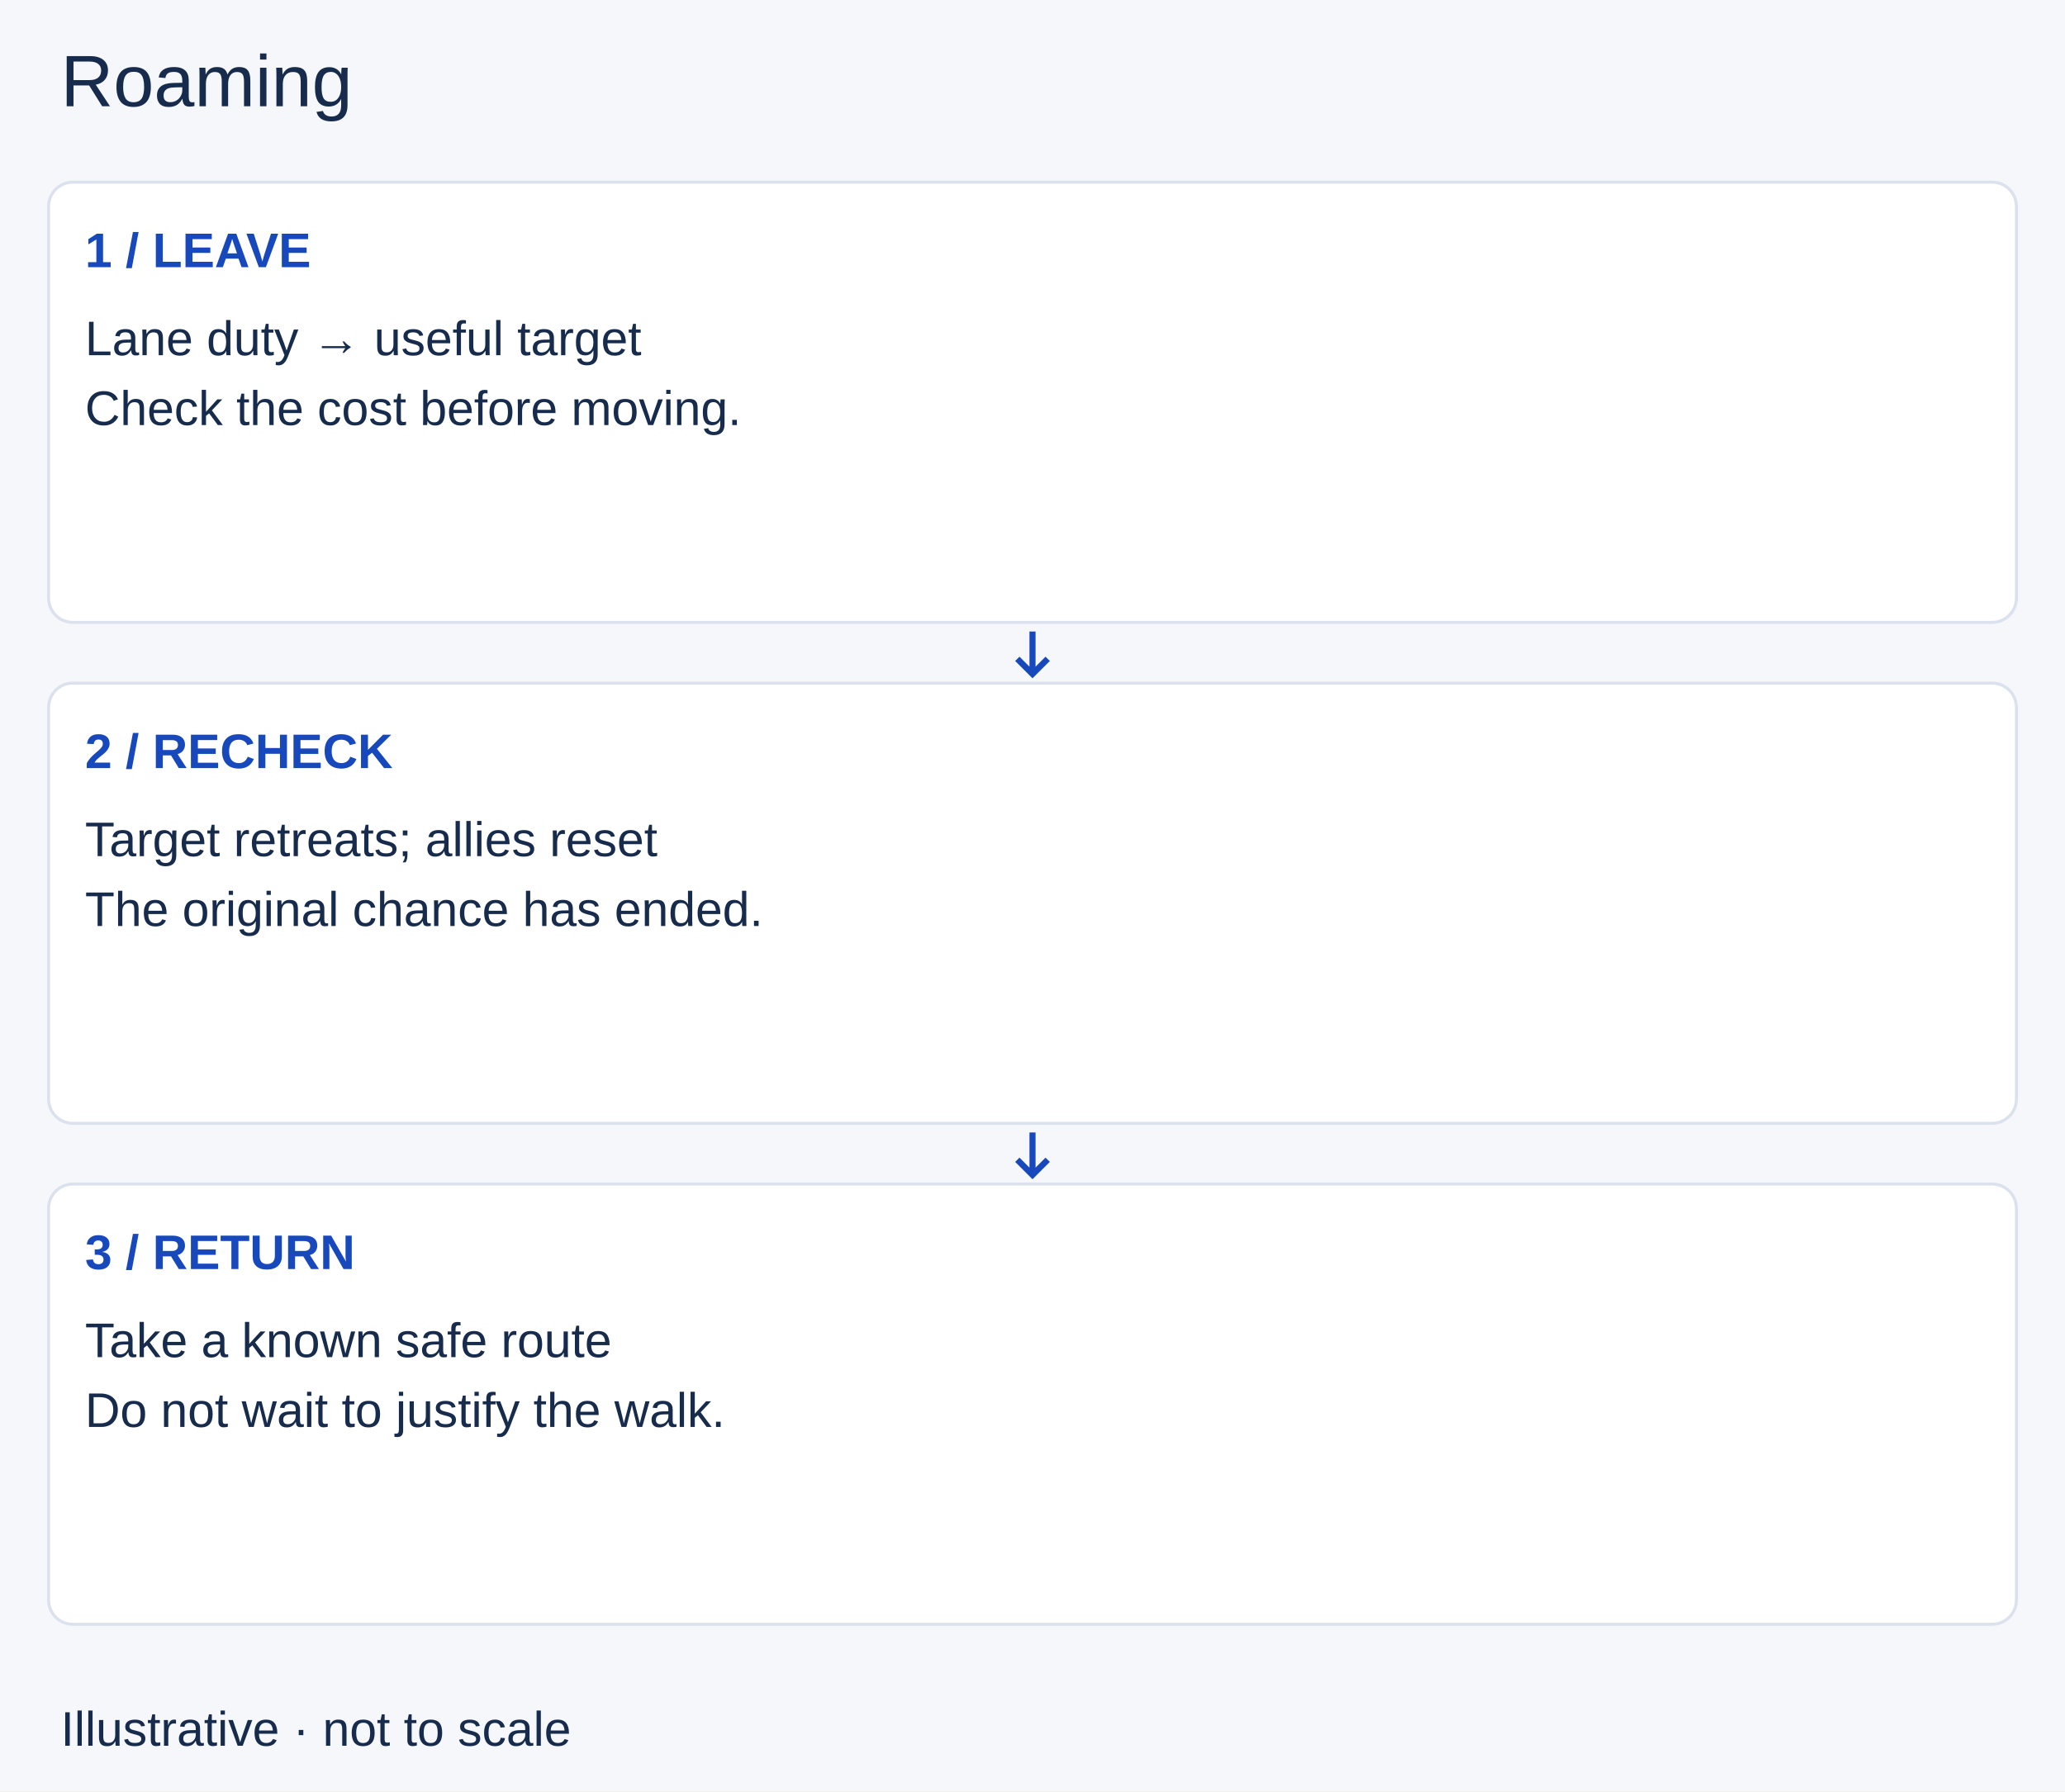
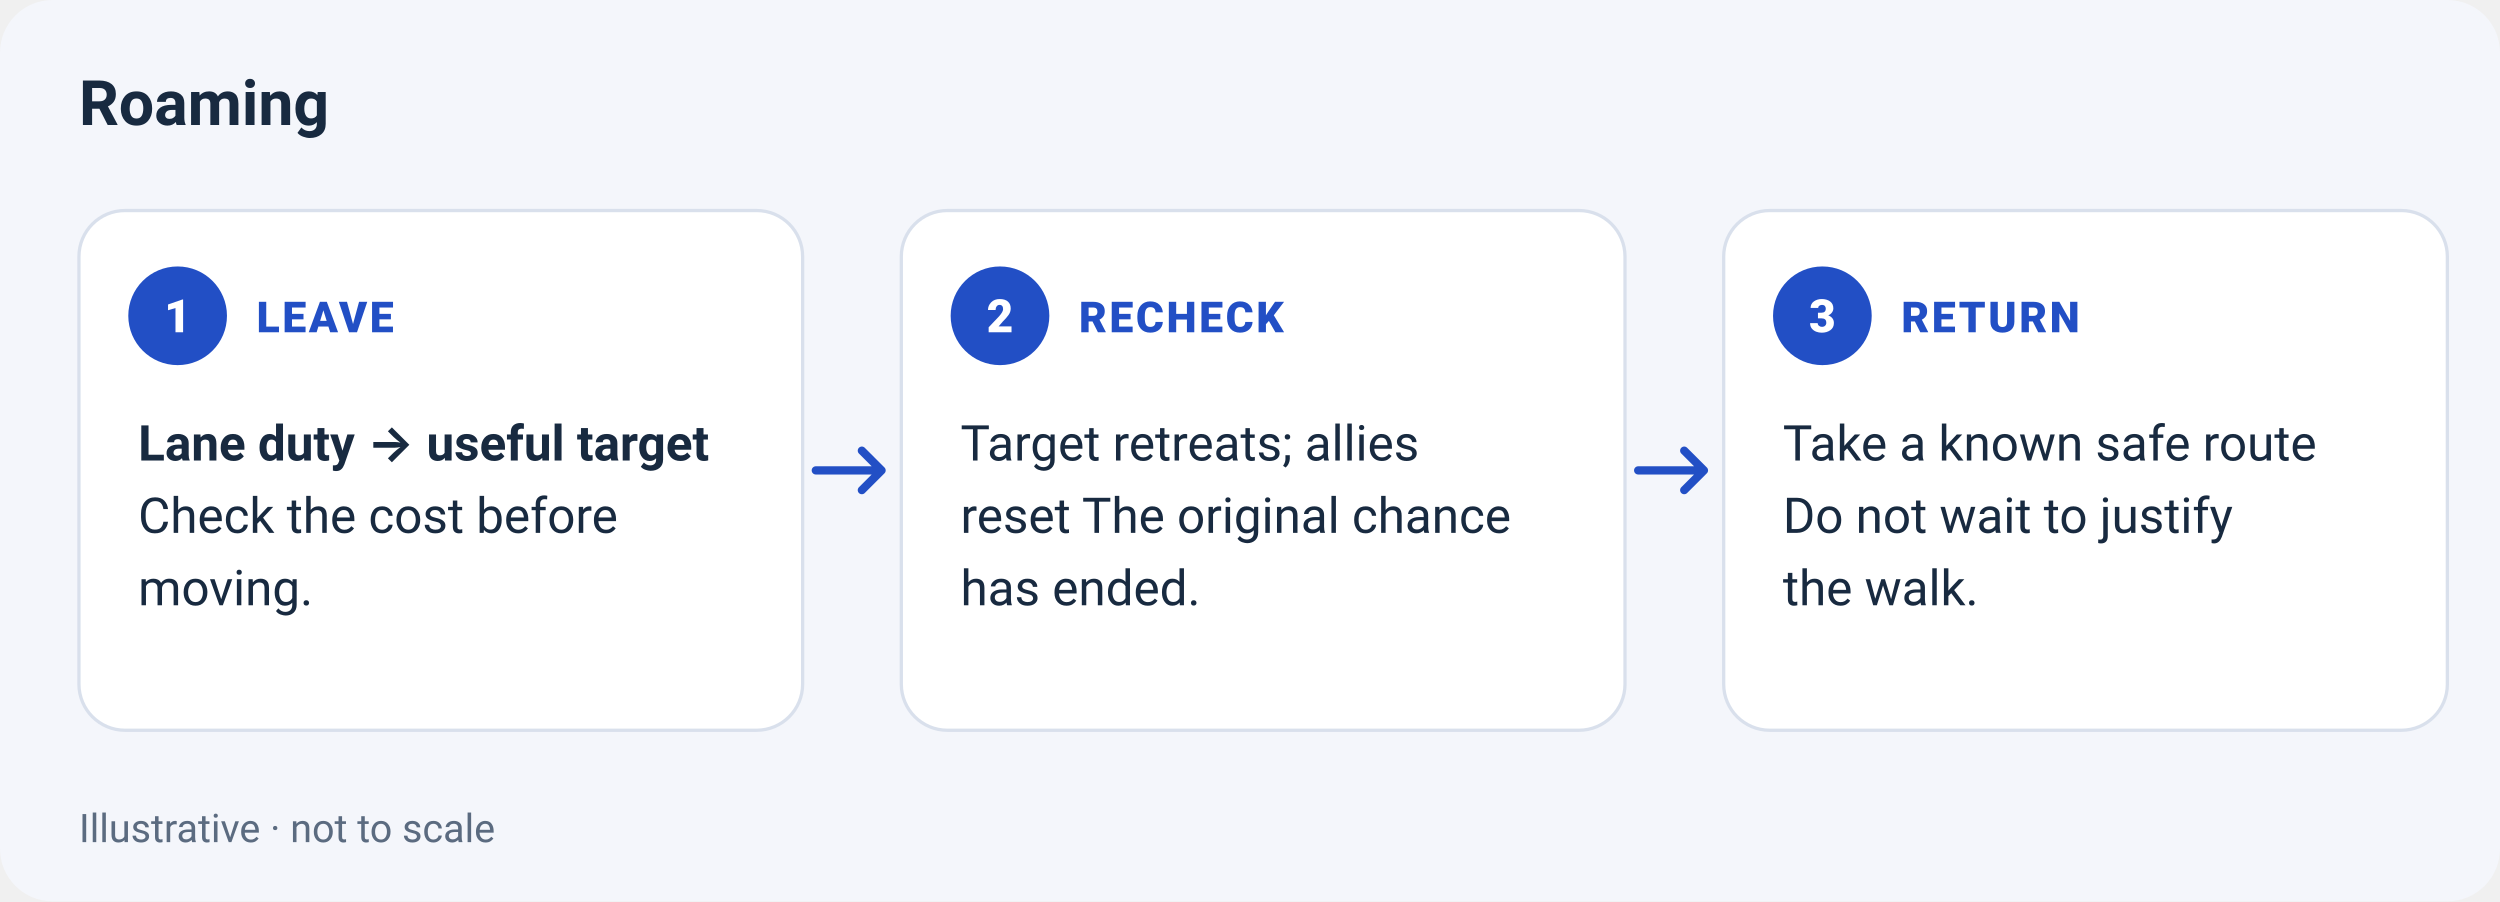
- <svg xmlns="http://www.w3.org/2000/svg" width="680" height="590" viewBox="0 0 680 590" role="img" aria-labelledby="title desc">
-   <rect width="100%" height="100%" fill="#f5f7fb" />
-   <style>text{font-family:Arial,sans-serif;fill:#172b4d;font-size:16px}.label{fill:#1749bd;font-weight:bold}</style>
-   <text x="20" y="35" style="font-size:24px">Roaming</text>
-   <rect x="16" y="60" width="648" height="145" rx="8" fill="white" stroke="#dce2ed" />
-   <text x="28" y="88" class="label">1 / LEAVE</text>
-   <text x="28" y="117">Lane duty → useful target</text>
-   <text x="28" y="140">Check the cost before moving.</text>
-   <path d="M340 208v14m-5 -5l5 5 5 -5" stroke="#1749bd" stroke-width="2" fill="none" />
-   <rect x="16" y="225" width="648" height="145" rx="8" fill="white" stroke="#dce2ed" />
-   <text x="28" y="253" class="label">2 / RECHECK</text>
-   <text x="28" y="282">Target retreats; allies reset</text>
-   <text x="28" y="305">The original chance has ended.</text>
-   <path d="M340 373v14m-5 -5l5 5 5 -5" stroke="#1749bd" stroke-width="2" fill="none" />
-   <rect x="16" y="390" width="648" height="145" rx="8" fill="white" stroke="#dce2ed" />
-   <text x="28" y="418" class="label">3 / RETURN</text>
-   <text x="28" y="447">Take a known safe route</text>
-   <text x="28" y="470">Do not wait to justify the walk.</text>
-   <text x="20" y="575">Illustrative · not to scale</text>
-   <style>@media(prefers-color-scheme:dark){text{fill:#ededed}.label{fill:#9abaff}[fill="#f5f7fb"]{fill:#191919}[stroke="#f5f7fb"]{stroke:#191919}[fill="#ffffff"]{fill:#222222}[stroke="#ffffff"]{stroke:#222222}[fill="#fff"]{fill:#222222}[stroke="#fff"]{stroke:#222222}[fill="white"]{fill:#222222}[stroke="white"]{stroke:#222222}[fill="#dee5f3"]{fill:#2c2c2c}[stroke="#dee5f3"]{stroke:#2c2c2c}[fill="#172b4d"]{fill:#ededed}[stroke="#172b4d"]{stroke:#ededed}[fill="#405574"]{fill:#b5b5b5}[stroke="#405574"]{stroke:#b5b5b5}[fill="#1749bd"]{fill:#9abaff}[stroke="#1749bd"]{stroke:#9abaff}[fill="#dce2ed"]{fill:#424242}[stroke="#dce2ed"]{stroke:#424242}[fill="#78869c"]{fill:#777777}[stroke="#78869c"]{stroke:#777777}}</style>
+ <svg xmlns="http://www.w3.org/2000/svg" width="760" height="274" viewBox="0 0 760 274" role="img" aria-labelledby="title desc">
+   <style>.bg{fill:#f4f6fb}.card{fill:#fff;stroke:#d9e0ec}.num{fill:#224fc5}.numt{fill:#fff;font-weight:800}.lab{fill:#224fc5;font-weight:800;letter-spacing:.06em}.t{fill:#182a40}.lead{fill:#182a40;font-weight:650}.muted{fill:#5b6b80}.arrow{stroke:#224fc5;fill:none}text{font-family:system-ui,-apple-system,"Segoe UI",Roboto,sans-serif}@media(prefers-color-scheme:dark){.bg{fill:#171717}.card{fill:#202020;stroke:#3a3a3a}.num{fill:#9abaff}.numt{fill:#111}.lab{fill:#9abaff}.t,.lead{fill:#ededed}.muted{fill:#a8a8a8}.arrow{stroke:#9abaff}}</style>
+   <rect class="bg" width="760" height="274" rx="16" />
+   <text x="24" y="38" class="lead" style="font-size:19px">Roaming</text>
+   <rect class="card" x="24" y="64" width="220" height="158" rx="14" />
+   <circle class="num" cx="54" cy="96" r="15" />
+   <text class="numt" x="54" y="101" text-anchor="middle" style="font-size:14px">1</text>
+   <text class="lab" x="78" y="101" style="font-size:13px">LEAVE</text>
+   <text class="lead" x="42" y="140" style="font-size:15px">Lane duty → useful target</text>
+   <text class="t" x="42" y="162" style="font-size:15px">Check the cost before</text>
+   <text class="t" x="42" y="184" style="font-size:15px">moving.</text>
+   <path class="arrow" d="M248 143.0 h20 m-6 -6 l6 6 l-6 6" stroke-width="2.5" stroke-linecap="round" stroke-linejoin="round" />
+   <rect class="card" x="274" y="64" width="220" height="158" rx="14" />
+   <circle class="num" cx="304" cy="96" r="15" />
+   <text class="numt" x="304" y="101" text-anchor="middle" style="font-size:14px">2</text>
+   <text class="lab" x="328" y="101" style="font-size:13px">RECHECK</text>
+   <text class="t" x="292" y="140" style="font-size:15px">Target retreats; allies</text>
+   <text class="t" x="292" y="162" style="font-size:15px">reset The original chance</text>
+   <text class="t" x="292" y="184" style="font-size:15px">has ended.</text>
+   <path class="arrow" d="M498 143.0 h20 m-6 -6 l6 6 l-6 6" stroke-width="2.5" stroke-linecap="round" stroke-linejoin="round" />
+   <rect class="card" x="524" y="64" width="220" height="158" rx="14" />
+   <circle class="num" cx="554" cy="96" r="15" />
+   <text class="numt" x="554" y="101" text-anchor="middle" style="font-size:14px">3</text>
+   <text class="lab" x="578" y="101" style="font-size:13px">RETURN</text>
+   <text class="t" x="542" y="140" style="font-size:15px">Take a known safe route</text>
+   <text class="t" x="542" y="162" style="font-size:15px">Do not wait to justify</text>
+   <text class="t" x="542" y="184" style="font-size:15px">the walk.</text>
+   <text class="muted" x="24" y="256" style="font-size:12px">Illustrative · not to scale</text>
</svg>
